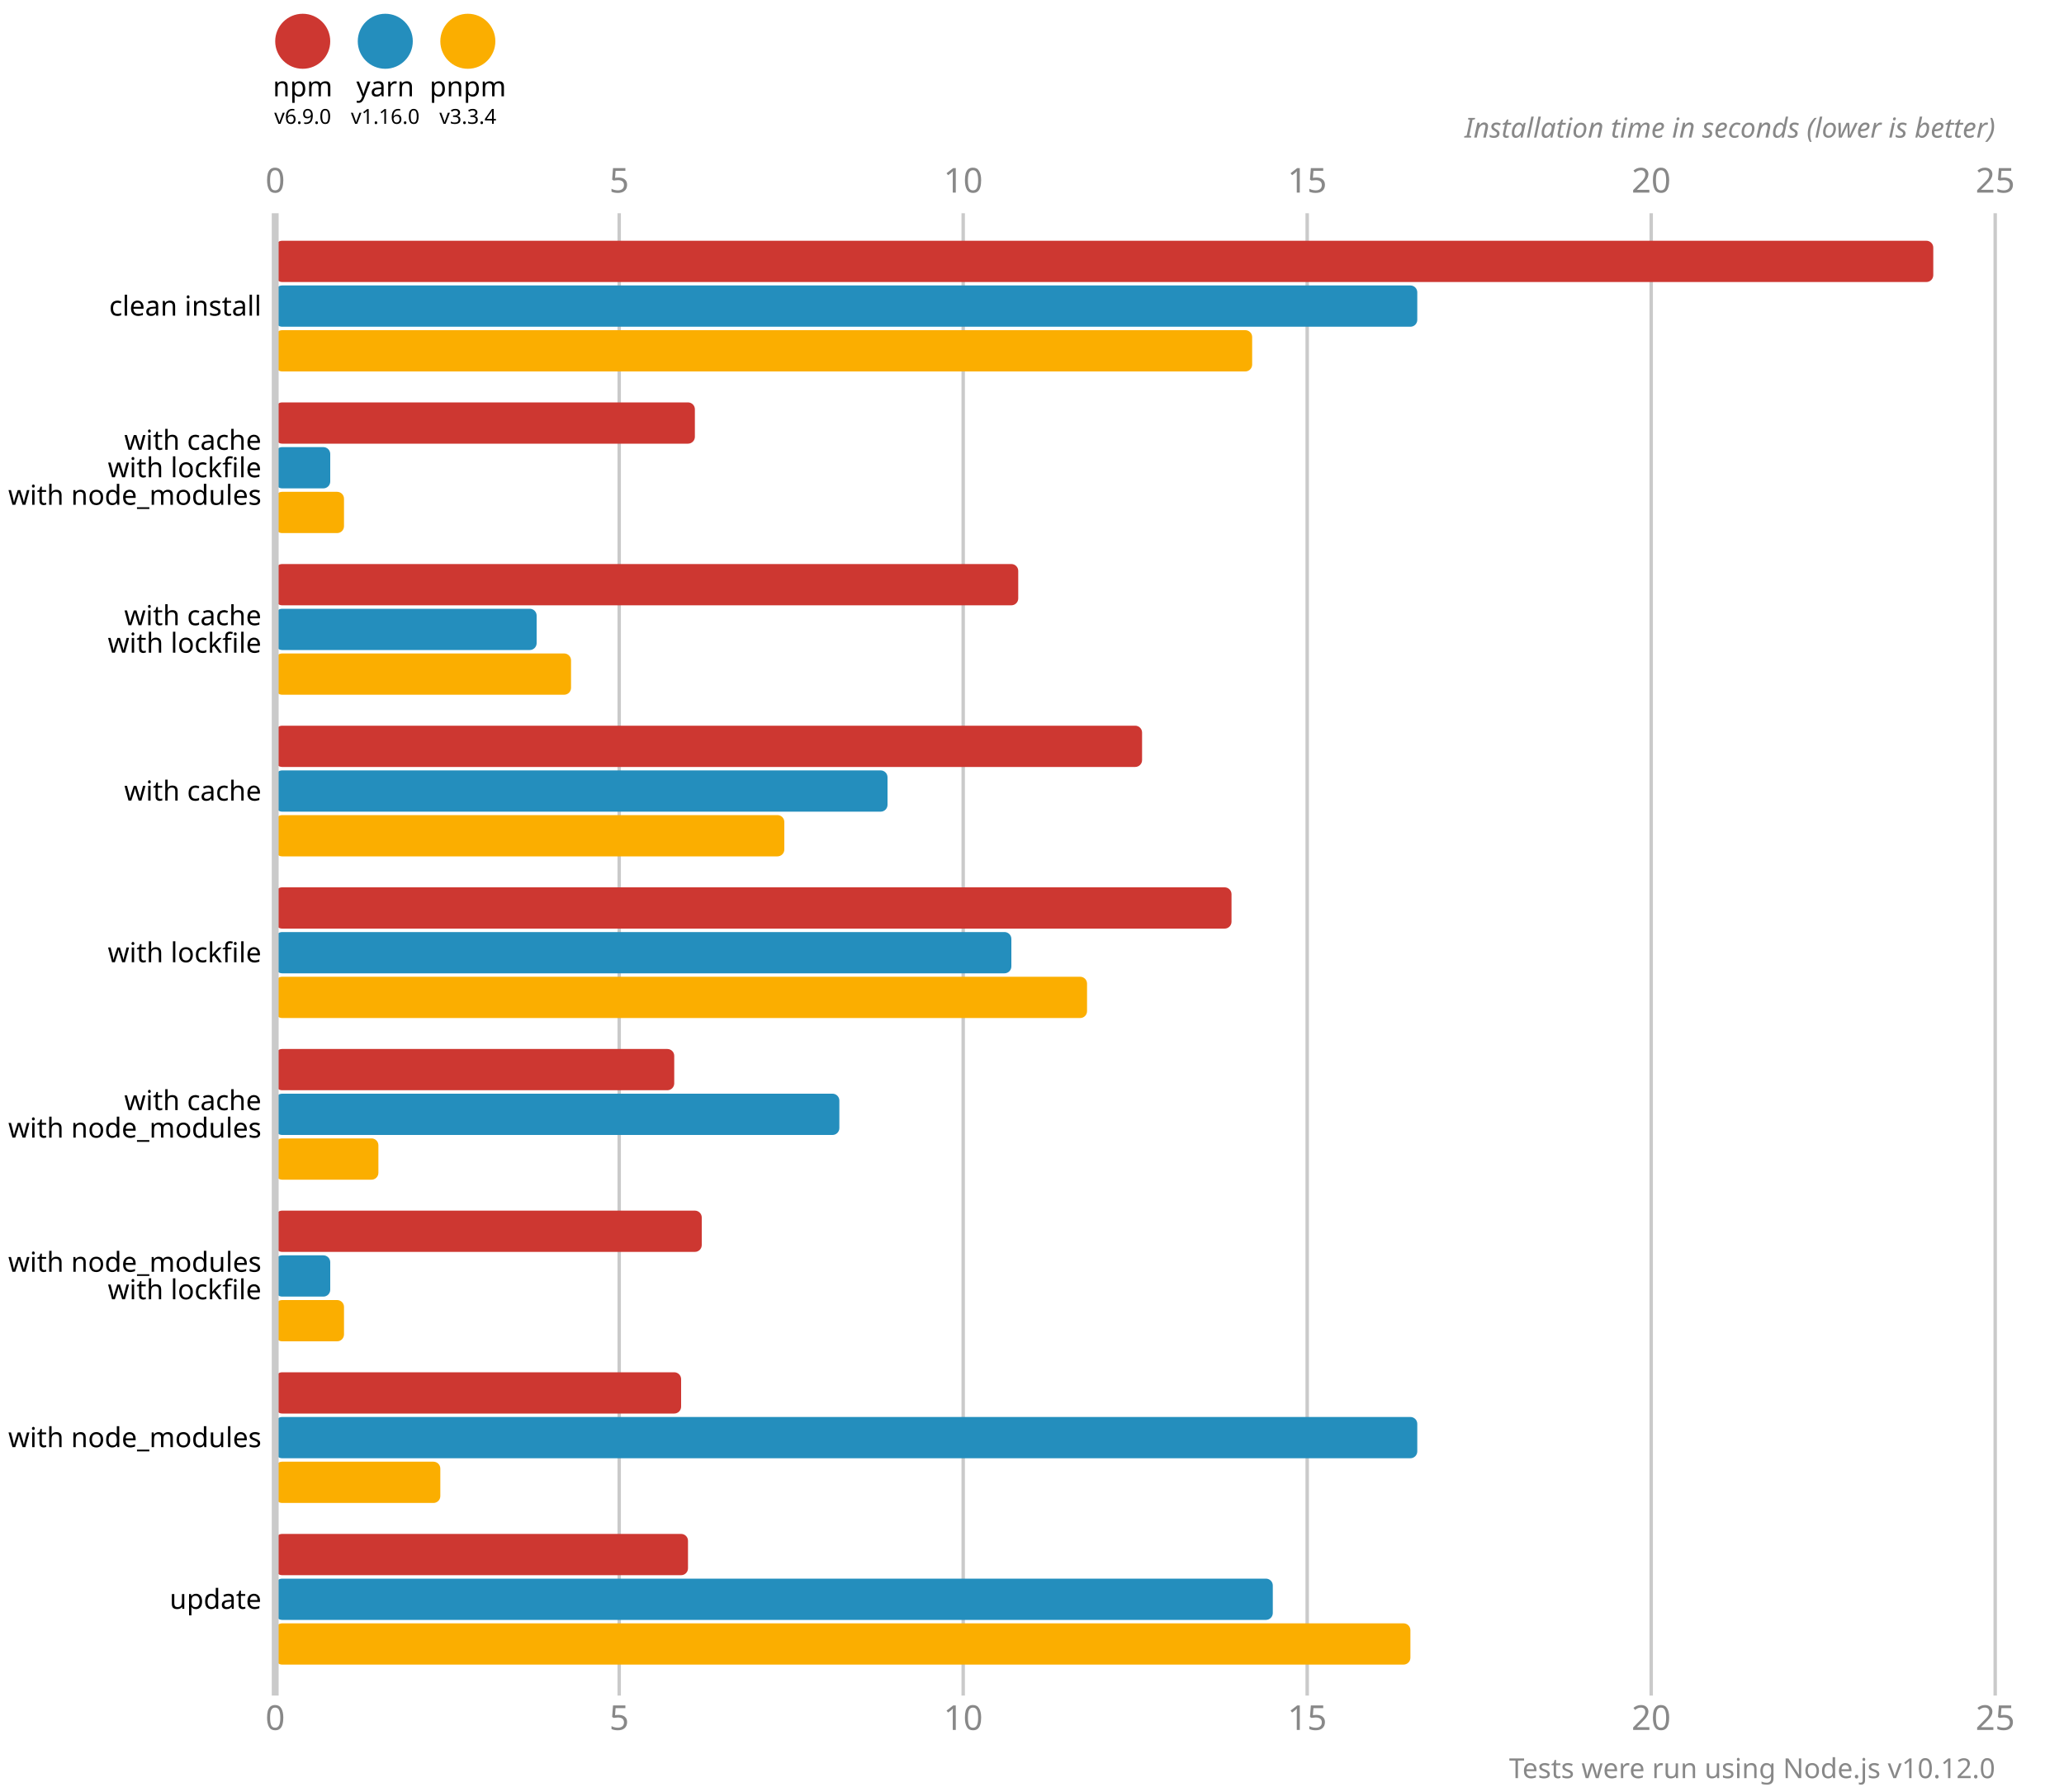
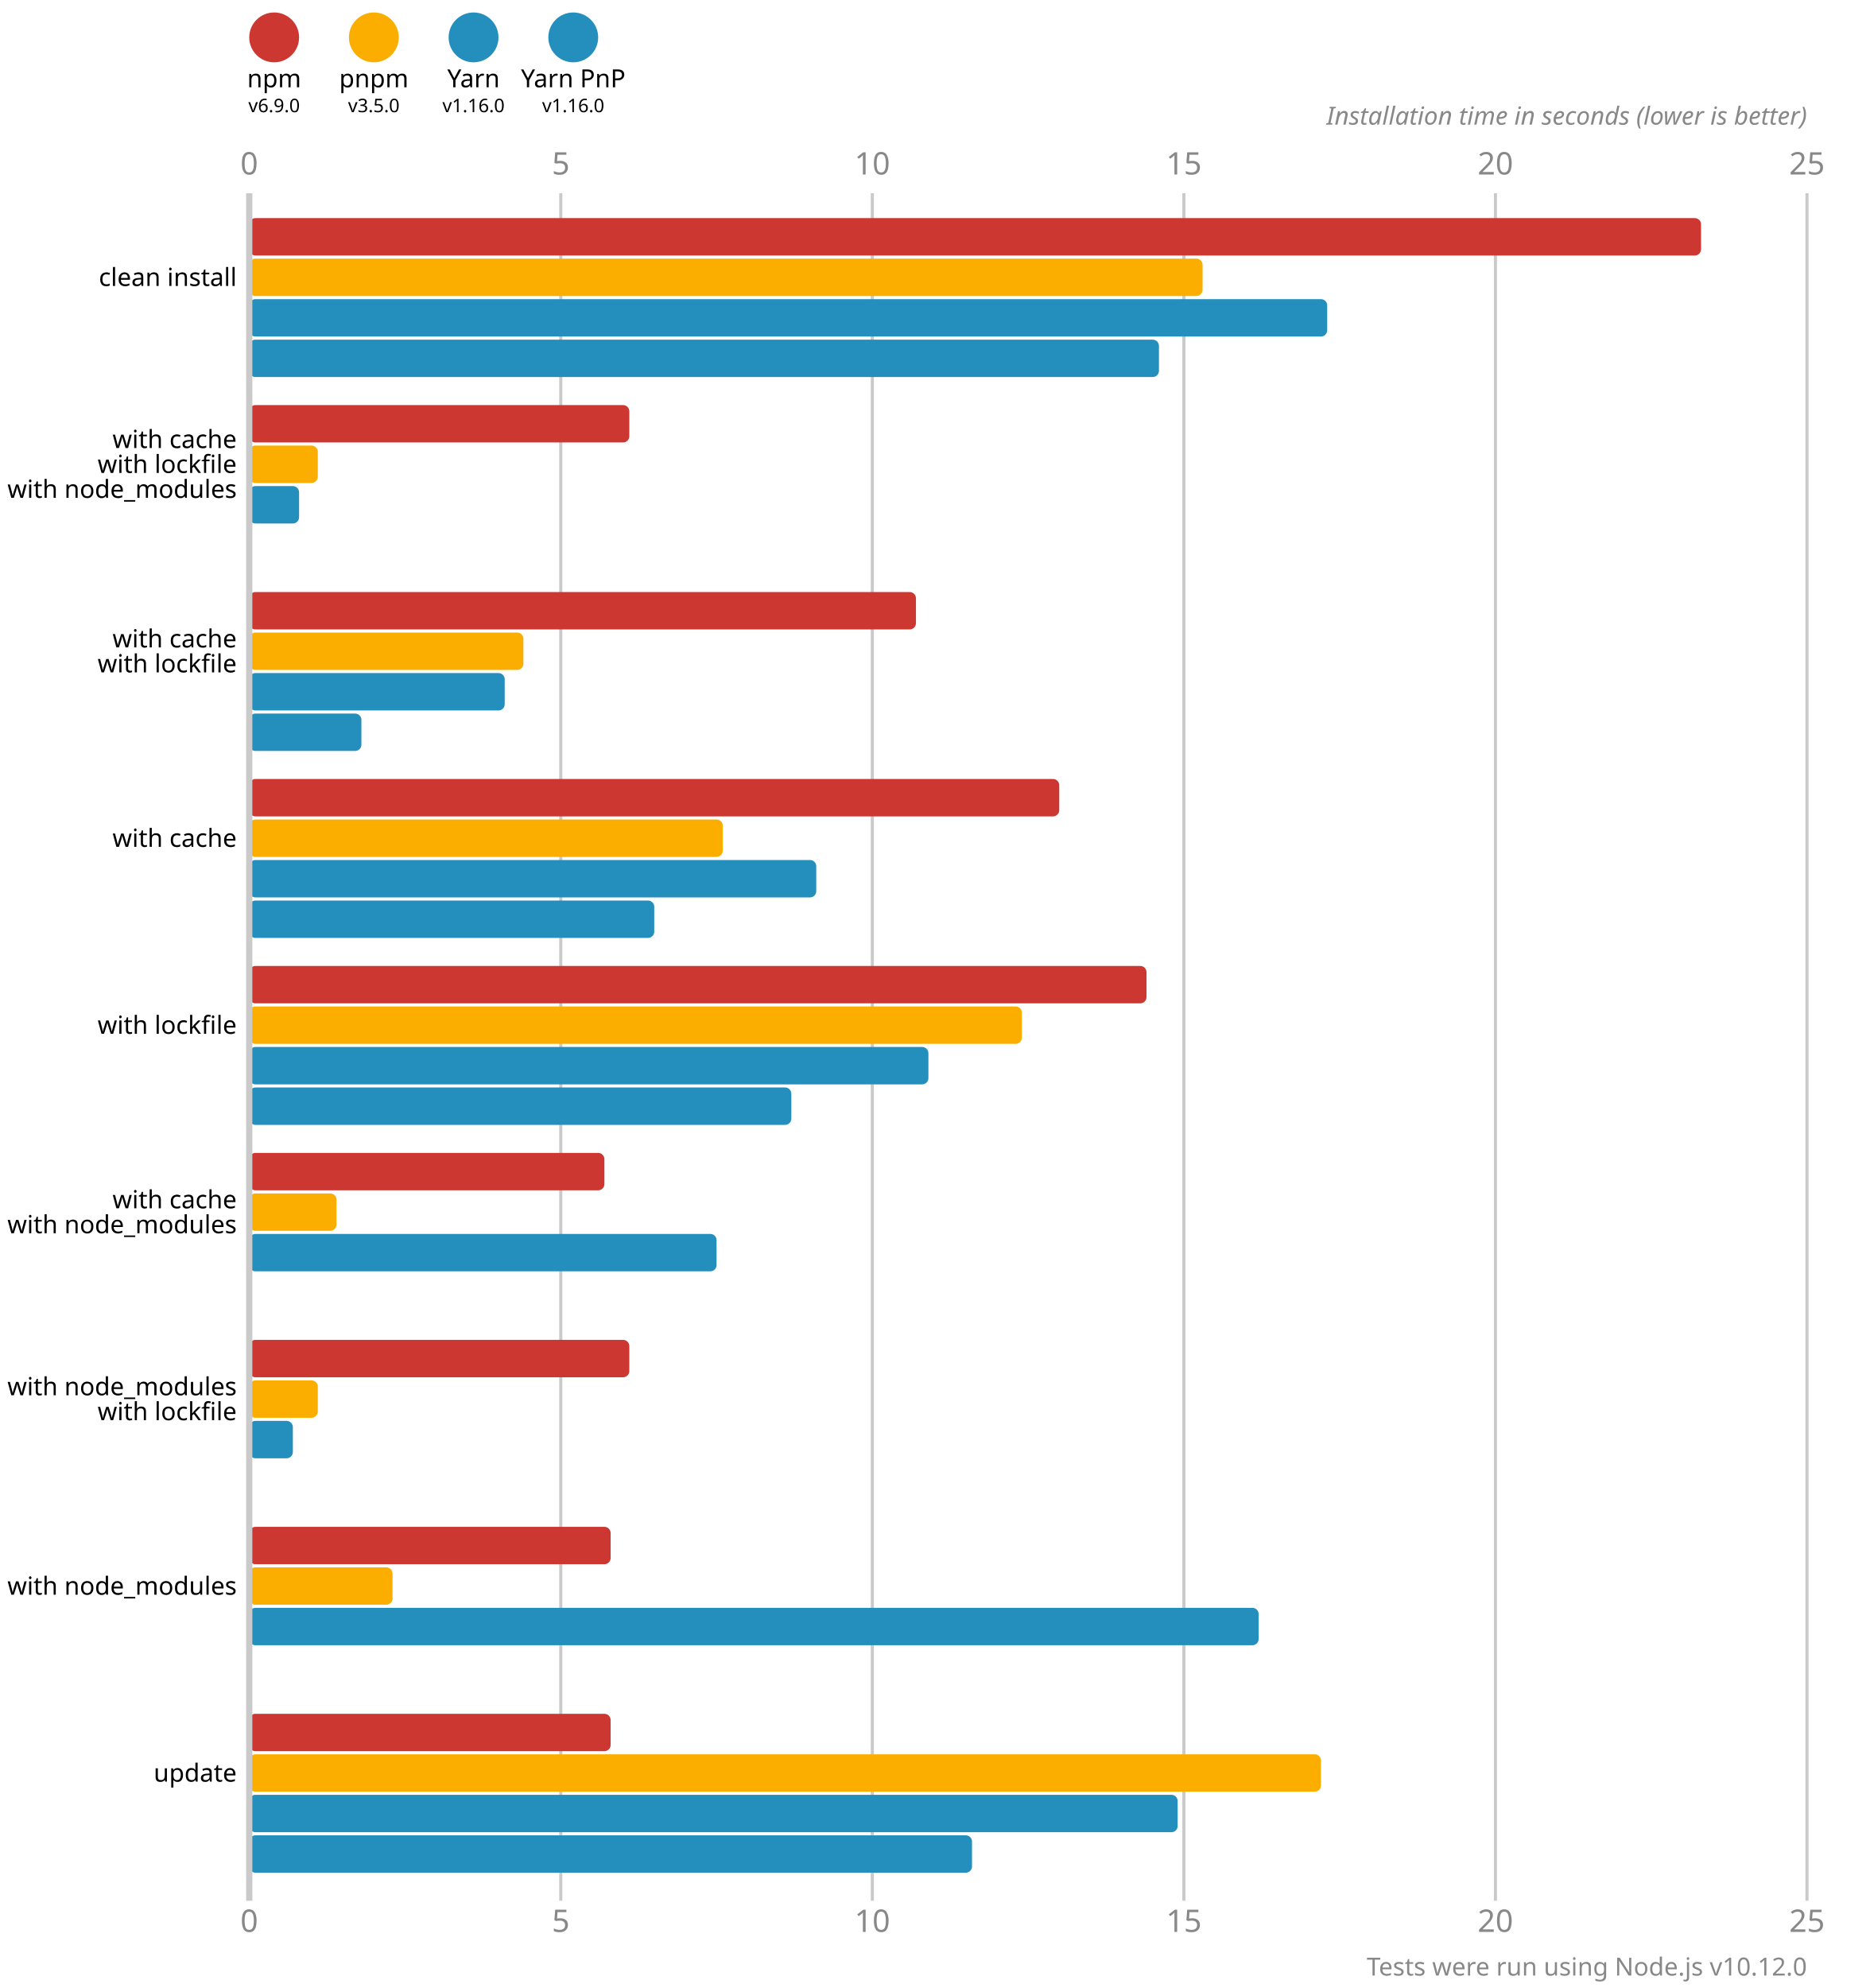
- <svg xmlns="http://www.w3.org/2000/svg" version="1.1" viewBox="0 0 300 260.5">
+ <svg xmlns="http://www.w3.org/2000/svg" version="1.1" viewBox="0 0 300 319">
  <style>
    .font { font-family: sans-serif; }
    .s3 { font-size: 3px; }
    .s4 { font-size: 4px; }
    .s5 { font-size: 5px; }
    .line { stroke: #cacaca; }
    .width { stroke-width: 0.5; }
    .text { fill: #888; }
  </style>
  <circle cx="44" cy="6" r="4" fill="#cd3731" />
  <text x="44" y="14" class="font s4" text-anchor="middle">npm</text>
  <text x="44" y="18" class="font s3" text-anchor="middle">v6.9.0</text>
-   <circle cx="56" cy="6" r="4" fill="#248ebd" />
-   <text x="56" y="14" class="font s4" text-anchor="middle">yarn</text>
-   <text x="56" y="18" class="font s3" text-anchor="middle">v1.16.0</text>
-   <circle cx="68" cy="6" r="4" fill="#fbae00" />
-   <text x="68" y="14" class="font s4" text-anchor="middle">pnpm</text>
-   <text x="68" y="18" class="font s3" text-anchor="middle">v3.3.4</text>
+   <circle cx="60" cy="6" r="4" fill="#fbae00" />
+   <text x="60" y="14" class="font s4" text-anchor="middle">pnpm</text>
+   <text x="60" y="18" class="font s3" text-anchor="middle">v3.5.0</text>
+   <circle cx="76" cy="6" r="4" fill="#248ebd" />
+   <text x="76" y="14" class="font s4" text-anchor="middle">Yarn</text>
+   <text x="76" y="18" class="font s3" text-anchor="middle">v1.16.0</text>
+   <circle cx="92" cy="6" r="4" fill="#248ebd" />
+   <text x="92" y="14" class="font s4" text-anchor="middle">Yarn PnP</text>
+   <text x="92" y="18" class="font s3" text-anchor="middle">v1.16.0</text>
  <text x="40" y="28" class="font s5 text" text-anchor="middle">0</text>
-   <text x="40" y="251.5" class="font s5 text" text-anchor="middle">0</text>
-   <line x1="90" y1="31" x2="90" y2="246.5" class="line width" />
+   <text x="40" y="310" class="font s5 text" text-anchor="middle">0</text>
+   <line x1="90" y1="31" x2="90" y2="305" class="line width" />
  <text x="90" y="28" class="font s5 text" text-anchor="middle">5</text>
-   <text x="90" y="251.5" class="font s5 text" text-anchor="middle">5</text>
-   <line x1="140" y1="31" x2="140" y2="246.5" class="line width" />
+   <text x="90" y="310" class="font s5 text" text-anchor="middle">5</text>
+   <line x1="140" y1="31" x2="140" y2="305" class="line width" />
  <text x="140" y="28" class="font s5 text" text-anchor="middle">10</text>
-   <text x="140" y="251.5" class="font s5 text" text-anchor="middle">10</text>
-   <line x1="190" y1="31" x2="190" y2="246.5" class="line width" />
+   <text x="140" y="310" class="font s5 text" text-anchor="middle">10</text>
+   <line x1="190" y1="31" x2="190" y2="305" class="line width" />
  <text x="190" y="28" class="font s5 text" text-anchor="middle">15</text>
-   <text x="190" y="251.5" class="font s5 text" text-anchor="middle">15</text>
-   <line x1="240" y1="31" x2="240" y2="246.5" class="line width" />
+   <text x="190" y="310" class="font s5 text" text-anchor="middle">15</text>
+   <line x1="240" y1="31" x2="240" y2="305" class="line width" />
  <text x="240" y="28" class="font s5 text" text-anchor="middle">20</text>
-   <text x="240" y="251.5" class="font s5 text" text-anchor="middle">20</text>
-   <line x1="290" y1="31" x2="290" y2="246.5" class="line width" />
+   <text x="240" y="310" class="font s5 text" text-anchor="middle">20</text>
+   <line x1="290" y1="31" x2="290" y2="305" class="line width" />
  <text x="290" y="28" class="font s5 text" text-anchor="middle">25</text>
-   <text x="290" y="251.5" class="font s5 text" text-anchor="middle">25</text>
+   <text x="290" y="310" class="font s5 text" text-anchor="middle">25</text>
  <text x="290" y="20" class="font s4 text" font-style="italic" text-anchor="end">Installation time in seconds (lower is better)</text>
-   <rect x="40" y="35" width="241" height="6" fill="#cd3731" rx="1" ry="1" />
-   <rect x="40" y="41.5" width="166" height="6" fill="#248ebd" rx="1" ry="1" />
-   <rect x="40" y="48" width="142" height="6" fill="#fbae00" rx="1" ry="1" />
-   <rect x="40" y="58.5" width="61" height="6" fill="#cd3731" rx="1" ry="1" />
-   <rect x="40" y="65" width="8" height="6" fill="#248ebd" rx="1" ry="1" />
-   <rect x="40" y="71.5" width="10" height="6" fill="#fbae00" rx="1" ry="1" />
-   <rect x="40" y="82" width="108" height="6" fill="#cd3731" rx="1" ry="1" />
-   <rect x="40" y="88.5" width="38" height="6" fill="#248ebd" rx="1" ry="1" />
-   <rect x="40" y="95" width="43" height="6" fill="#fbae00" rx="1" ry="1" />
-   <rect x="40" y="105.5" width="126" height="6" fill="#cd3731" rx="1" ry="1" />
-   <rect x="40" y="112" width="89" height="6" fill="#248ebd" rx="1" ry="1" />
-   <rect x="40" y="118.5" width="74" height="6" fill="#fbae00" rx="1" ry="1" />
-   <rect x="40" y="129" width="139" height="6" fill="#cd3731" rx="1" ry="1" />
-   <rect x="40" y="135.5" width="107" height="6" fill="#248ebd" rx="1" ry="1" />
-   <rect x="40" y="142" width="118" height="6" fill="#fbae00" rx="1" ry="1" />
-   <rect x="40" y="152.5" width="58" height="6" fill="#cd3731" rx="1" ry="1" />
-   <rect x="40" y="159" width="82" height="6" fill="#248ebd" rx="1" ry="1" />
-   <rect x="40" y="165.5" width="15" height="6" fill="#fbae00" rx="1" ry="1" />
-   <rect x="40" y="176" width="62" height="6" fill="#cd3731" rx="1" ry="1" />
-   <rect x="40" y="182.5" width="8" height="6" fill="#248ebd" rx="1" ry="1" />
-   <rect x="40" y="189" width="10" height="6" fill="#fbae00" rx="1" ry="1" />
-   <rect x="40" y="199.5" width="59" height="6" fill="#cd3731" rx="1" ry="1" />
-   <rect x="40" y="206" width="166" height="6" fill="#248ebd" rx="1" ry="1" />
-   <rect x="40" y="212.5" width="24" height="6" fill="#fbae00" rx="1" ry="1" />
-   <rect x="40" y="223" width="60" height="6" fill="#cd3731" rx="1" ry="1" />
-   <rect x="40" y="229.5" width="145" height="6" fill="#248ebd" rx="1" ry="1" />
-   <rect x="40" y="236" width="165" height="6" fill="#fbae00" rx="1" ry="1" />
-   <line x1="40" y1="31" x2="40" y2="246.5" class="line" />
+   <rect x="40" y="35" width="233" height="6" fill="#cd3731" rx="1" ry="1" />
+   <rect x="40" y="41.5" width="153" height="6" fill="#fbae00" rx="1" ry="1" />
+   <rect x="40" y="48" width="173" height="6" fill="#248ebd" rx="1" ry="1" />
+   <rect x="40" y="54.5" width="146" height="6" fill="#248ebd" rx="1" ry="1" />
+   <rect x="40" y="65" width="61" height="6" fill="#cd3731" rx="1" ry="1" />
+   <rect x="40" y="71.5" width="11" height="6" fill="#fbae00" rx="1" ry="1" />
+   <rect x="40" y="78" width="8" height="6" fill="#248ebd" rx="1" ry="1" />
+   <rect x="40" y="84.5" width="0" height="6" fill="#248ebd" rx="1" ry="1" />
+   <rect x="40" y="95" width="107" height="6" fill="#cd3731" rx="1" ry="1" />
+   <rect x="40" y="101.5" width="44" height="6" fill="#fbae00" rx="1" ry="1" />
+   <rect x="40" y="108" width="41" height="6" fill="#248ebd" rx="1" ry="1" />
+   <rect x="40" y="114.5" width="18" height="6" fill="#248ebd" rx="1" ry="1" />
+   <rect x="40" y="125" width="130" height="6" fill="#cd3731" rx="1" ry="1" />
+   <rect x="40" y="131.5" width="76" height="6" fill="#fbae00" rx="1" ry="1" />
+   <rect x="40" y="138" width="91" height="6" fill="#248ebd" rx="1" ry="1" />
+   <rect x="40" y="144.5" width="65" height="6" fill="#248ebd" rx="1" ry="1" />
+   <rect x="40" y="155" width="144" height="6" fill="#cd3731" rx="1" ry="1" />
+   <rect x="40" y="161.5" width="124" height="6" fill="#fbae00" rx="1" ry="1" />
+   <rect x="40" y="168" width="109" height="6" fill="#248ebd" rx="1" ry="1" />
+   <rect x="40" y="174.5" width="87" height="6" fill="#248ebd" rx="1" ry="1" />
+   <rect x="40" y="185" width="57" height="6" fill="#cd3731" rx="1" ry="1" />
+   <rect x="40" y="191.5" width="14" height="6" fill="#fbae00" rx="1" ry="1" />
+   <rect x="40" y="198" width="75" height="6" fill="#248ebd" rx="1" ry="1" />
+   <rect x="40" y="204.5" width="0" height="6" fill="#248ebd" rx="1" ry="1" />
+   <rect x="40" y="215" width="61" height="6" fill="#cd3731" rx="1" ry="1" />
+   <rect x="40" y="221.5" width="11" height="6" fill="#fbae00" rx="1" ry="1" />
+   <rect x="40" y="228" width="7" height="6" fill="#248ebd" rx="1" ry="1" />
+   <rect x="40" y="234.5" width="0" height="6" fill="#248ebd" rx="1" ry="1" />
+   <rect x="40" y="245" width="58" height="6" fill="#cd3731" rx="1" ry="1" />
+   <rect x="40" y="251.5" width="23" height="6" fill="#fbae00" rx="1" ry="1" />
+   <rect x="40" y="258" width="162" height="6" fill="#248ebd" rx="1" ry="1" />
+   <rect x="40" y="264.5" width="0" height="6" fill="#248ebd" rx="1" ry="1" />
+   <rect x="40" y="275" width="58" height="6" fill="#cd3731" rx="1" ry="1" />
+   <rect x="40" y="281.5" width="172" height="6" fill="#fbae00" rx="1" ry="1" />
+   <rect x="40" y="288" width="149" height="6" fill="#248ebd" rx="1" ry="1" />
+   <rect x="40" y="294.5" width="116" height="6" fill="#248ebd" rx="1" ry="1" />
+   <line x1="40" y1="31" x2="40" y2="305" class="line" />
  <text x="38" y="44.5" class="font s4" dominant-baseline="middle" text-anchor="end">clean install</text>
-   <text x="38" y="64" class="font s4" dominant-baseline="middle" text-anchor="end">with cache</text>
-   <text x="38" y="68" class="font s4" dominant-baseline="middle" text-anchor="end">with lockfile</text>
-   <text x="38" y="72" class="font s4" dominant-baseline="middle" text-anchor="end">with node_modules</text>
-   <text x="38" y="89.5" class="font s4" dominant-baseline="middle" text-anchor="end">with cache</text>
-   <text x="38" y="93.5" class="font s4" dominant-baseline="middle" text-anchor="end">with lockfile</text>
-   <text x="38" y="115" class="font s4" dominant-baseline="middle" text-anchor="end">with cache</text>
-   <text x="38" y="138.5" class="font s4" dominant-baseline="middle" text-anchor="end">with lockfile</text>
-   <text x="38" y="160" class="font s4" dominant-baseline="middle" text-anchor="end">with cache</text>
-   <text x="38" y="164" class="font s4" dominant-baseline="middle" text-anchor="end">with node_modules</text>
-   <text x="38" y="183.5" class="font s4" dominant-baseline="middle" text-anchor="end">with node_modules</text>
-   <text x="38" y="187.5" class="font s4" dominant-baseline="middle" text-anchor="end">with lockfile</text>
-   <text x="38" y="209" class="font s4" dominant-baseline="middle" text-anchor="end">with node_modules</text>
-   <text x="38" y="232.5" class="font s4" dominant-baseline="middle" text-anchor="end">update</text>
-   <text x="290" y="258.5" class="font s4 text" text-anchor="end">Tests were run using Node.js v10.12.0</text>
+   <text x="38" y="70.5" class="font s4" dominant-baseline="middle" text-anchor="end">with cache</text>
+   <text x="38" y="74.5" class="font s4" dominant-baseline="middle" text-anchor="end">with lockfile</text>
+   <text x="38" y="78.5" class="font s4" dominant-baseline="middle" text-anchor="end">with node_modules</text>
+   <text x="38" y="102.5" class="font s4" dominant-baseline="middle" text-anchor="end">with cache</text>
+   <text x="38" y="106.5" class="font s4" dominant-baseline="middle" text-anchor="end">with lockfile</text>
+   <text x="38" y="134.5" class="font s4" dominant-baseline="middle" text-anchor="end">with cache</text>
+   <text x="38" y="164.5" class="font s4" dominant-baseline="middle" text-anchor="end">with lockfile</text>
+   <text x="38" y="192.5" class="font s4" dominant-baseline="middle" text-anchor="end">with cache</text>
+   <text x="38" y="196.5" class="font s4" dominant-baseline="middle" text-anchor="end">with node_modules</text>
+   <text x="38" y="222.5" class="font s4" dominant-baseline="middle" text-anchor="end">with node_modules</text>
+   <text x="38" y="226.5" class="font s4" dominant-baseline="middle" text-anchor="end">with lockfile</text>
+   <text x="38" y="254.5" class="font s4" dominant-baseline="middle" text-anchor="end">with node_modules</text>
+   <text x="38" y="284.5" class="font s4" dominant-baseline="middle" text-anchor="end">update</text>
+   <text x="290" y="317" class="font s4 text" text-anchor="end">Tests were run using Node.js v10.12.0</text>
</svg>
